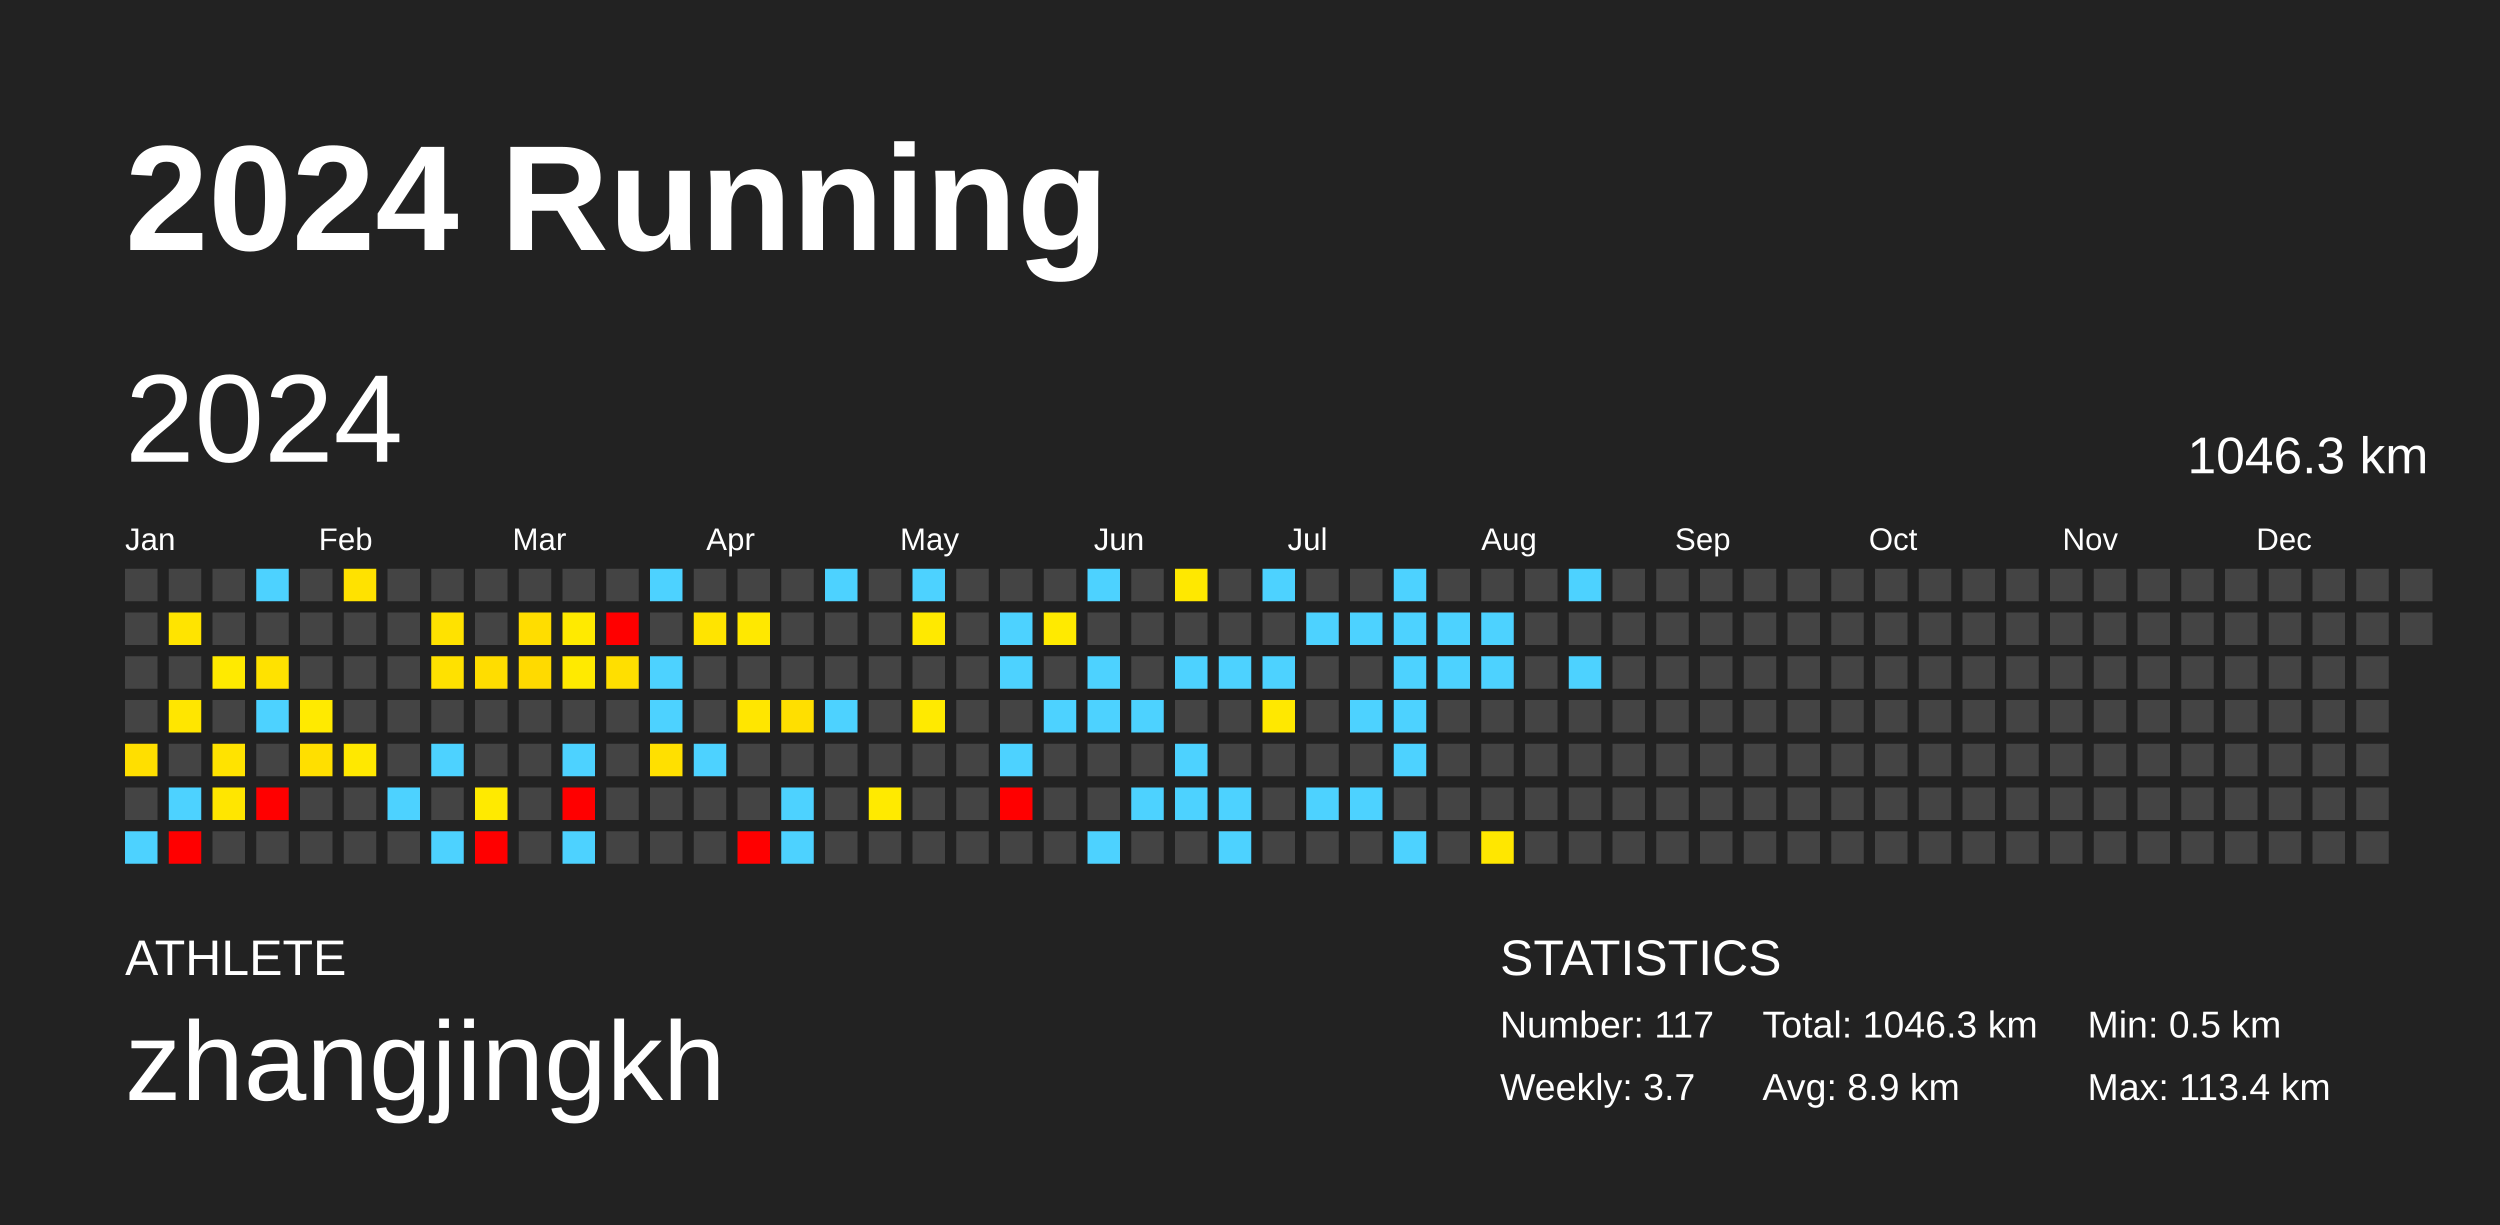
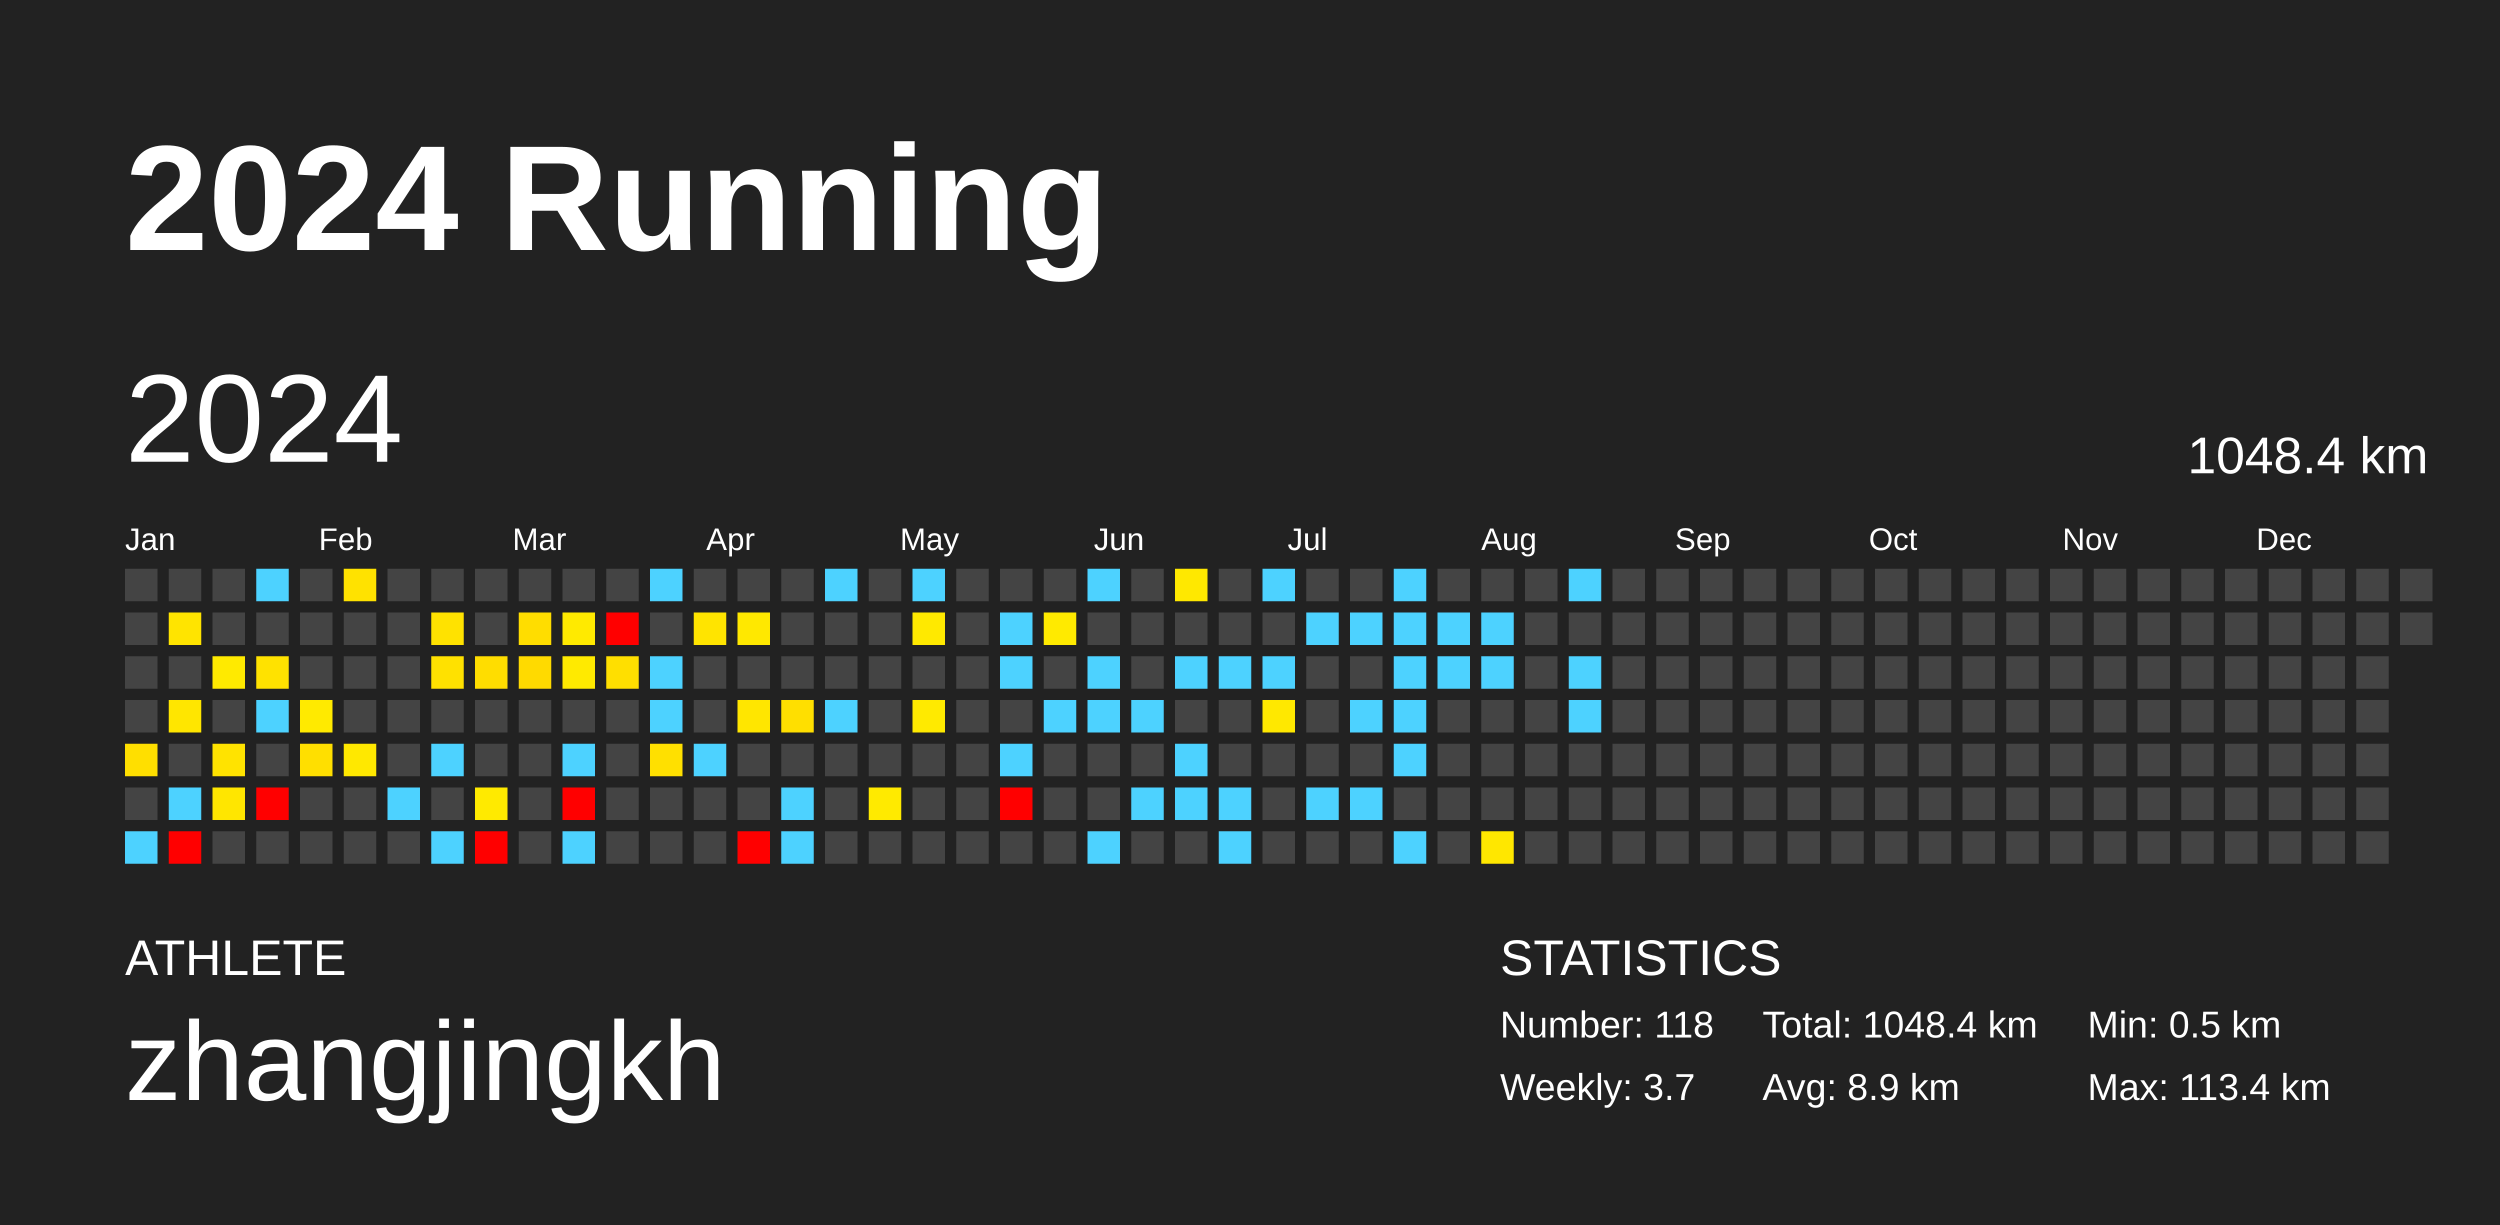
<svg xmlns="http://www.w3.org/2000/svg" baseProfile="full" height="98mm" version="1.1" viewBox="0,0,200,98" width="200mm">
  <defs />
  <rect fill="#222222" height="98" width="200" x="0" y="0" />
  <text fill="#FFFFFF" style="font-size:12px; font-family:Arial; font-weight:bold;" x="10" y="20">2024 Running</text>
  <text fill="#FFFFFF" style="font-size:4px; font-family:Arial" x="10" y="78">ATHLETE</text>
  <text fill="#FFFFFF" style="font-size:9px; font-family:Arial" x="10" y="88">zhangjingkh</text>
  <text fill="#FFFFFF" style="font-size:4px; font-family:Arial" x="120" y="78">STATISTICS</text>
-   <text fill="#FFFFFF" style="font-size:3px; font-family:Arial" x="120" y="83">Number: 117</text>
+   <text fill="#FFFFFF" style="font-size:3px; font-family:Arial" x="120" y="83">Number: 118</text>
  <text fill="#FFFFFF" style="font-size:3px; font-family:Arial" x="120" y="88">Weekly: 3.7</text>
-   <text fill="#FFFFFF" style="font-size:3px; font-family:Arial" x="141" y="83">Total: 1046.3 km</text>
+   <text fill="#FFFFFF" style="font-size:3px; font-family:Arial" x="141" y="83">Total: 1048.4 km</text>
  <text fill="#FFFFFF" style="font-size:3px; font-family:Arial" x="141" y="88">Avg: 8.9 km</text>
  <text fill="#FFFFFF" style="font-size:3px; font-family:Arial" x="167" y="83">Min: 0.5 km</text>
  <text fill="#FFFFFF" style="font-size:3px; font-family:Arial" x="167" y="88">Max: 113.4 km</text>
  <text dominant-baseline="hanging" fill="#FFFFFF" style="font-size:10.0px; font-family:Arial;" x="10" y="30">2024</text>
-   <text dominant-baseline="hanging" fill="#FFFFFF" style="font-size:4.125px; font-family:Arial;" x="175" y="35">1046.3 km</text>
+   <text dominant-baseline="hanging" fill="#FFFFFF" style="font-size:4.125px; font-family:Arial;" x="175" y="35">1048.4 km</text>
  <text fill="#FFFFFF" style="font-size:2.5px; font-family:Arial" x="10.0" y="44">Jan</text>
  <text fill="#FFFFFF" style="font-size:2.5px; font-family:Arial" x="25.5" y="44">Feb</text>
  <text fill="#FFFFFF" style="font-size:2.5px; font-family:Arial" x="41.0" y="44">Mar</text>
  <text fill="#FFFFFF" style="font-size:2.5px; font-family:Arial" x="56.5" y="44">Apr</text>
  <text fill="#FFFFFF" style="font-size:2.5px; font-family:Arial" x="72.0" y="44">May</text>
  <text fill="#FFFFFF" style="font-size:2.5px; font-family:Arial" x="87.5" y="44">Jun</text>
  <text fill="#FFFFFF" style="font-size:2.5px; font-family:Arial" x="103.0" y="44">Jul</text>
  <text fill="#FFFFFF" style="font-size:2.5px; font-family:Arial" x="118.5" y="44">Aug</text>
  <text fill="#FFFFFF" style="font-size:2.5px; font-family:Arial" x="134.0" y="44">Sep</text>
  <text fill="#FFFFFF" style="font-size:2.5px; font-family:Arial" x="149.5" y="44">Oct</text>
  <text fill="#FFFFFF" style="font-size:2.5px; font-family:Arial" x="165.0" y="44">Nov</text>
  <text fill="#FFFFFF" style="font-size:2.5px; font-family:Arial" x="180.5" y="44">Dec</text>
  <rect fill="#444444" height="2.6" width="2.6" x="10.0" y="45.5" />
  <rect fill="#444444" height="2.6" width="2.6" x="10.0" y="49.0" />
  <rect fill="#444444" height="2.6" width="2.6" x="10.0" y="52.5" />
  <rect fill="#444444" height="2.6" width="2.6" x="10.0" y="56.0" />
  <rect fill="#ffdf00" height="2.6" width="2.6" x="10.0" y="59.5" />
  <rect fill="#444444" height="2.6" width="2.6" x="10.0" y="63.0" />
  <rect fill="#4dd2ff" height="2.6" width="2.6" x="10.0" y="66.5" />
  <rect fill="#444444" height="2.6" width="2.6" x="13.5" y="45.5" />
  <rect fill="#ffe400" height="2.6" width="2.6" x="13.5" y="49.0" />
  <rect fill="#444444" height="2.6" width="2.6" x="13.5" y="52.5" />
  <rect fill="#ffe600" height="2.6" width="2.6" x="13.5" y="56.0" />
  <rect fill="#444444" height="2.6" width="2.6" x="13.5" y="59.5" />
  <rect fill="#4dd2ff" height="2.6" width="2.6" x="13.5" y="63.0" />
  <rect fill="red" height="2.6" width="2.6" x="13.5" y="66.5" />
  <rect fill="#444444" height="2.6" width="2.6" x="17.0" y="45.5" />
  <rect fill="#444444" height="2.6" width="2.6" x="17.0" y="49.0" />
  <rect fill="#ffea00" height="2.6" width="2.6" x="17.0" y="52.5" />
  <rect fill="#444444" height="2.6" width="2.6" x="17.0" y="56.0" />
  <rect fill="#ffe300" height="2.6" width="2.6" x="17.0" y="59.5" />
  <rect fill="#ffe600" height="2.6" width="2.6" x="17.0" y="63.0" />
  <rect fill="#444444" height="2.6" width="2.6" x="17.0" y="66.5" />
  <rect fill="#4dd2ff" height="2.6" width="2.6" x="20.5" y="45.5" />
  <rect fill="#444444" height="2.6" width="2.6" x="20.5" y="49.0" />
  <rect fill="#ffe200" height="2.6" width="2.6" x="20.5" y="52.5" />
  <rect fill="#4dd2ff" height="2.6" width="2.6" x="20.5" y="56.0" />
  <rect fill="#444444" height="2.6" width="2.6" x="20.5" y="59.5" />
  <rect fill="red" height="2.6" width="2.6" x="20.5" y="63.0" />
  <rect fill="#444444" height="2.6" width="2.6" x="20.5" y="66.5" />
  <rect fill="#444444" height="2.6" width="2.6" x="24.0" y="45.5" />
  <rect fill="#444444" height="2.6" width="2.6" x="24.0" y="49.0" />
  <rect fill="#444444" height="2.6" width="2.6" x="24.0" y="52.5" />
  <rect fill="#ffea00" height="2.6" width="2.6" x="24.0" y="56.0" />
  <rect fill="#ffdf00" height="2.6" width="2.6" x="24.0" y="59.5" />
  <rect fill="#444444" height="2.6" width="2.6" x="24.0" y="63.0" />
  <rect fill="#444444" height="2.6" width="2.6" x="24.0" y="66.5" />
  <rect fill="#ffe200" height="2.6" width="2.6" x="27.5" y="45.5" />
  <rect fill="#444444" height="2.6" width="2.6" x="27.5" y="49.0" />
  <rect fill="#444444" height="2.6" width="2.6" x="27.5" y="52.5" />
  <rect fill="#444444" height="2.6" width="2.6" x="27.5" y="56.0" />
  <rect fill="#ffe800" height="2.6" width="2.6" x="27.5" y="59.5" />
  <rect fill="#444444" height="2.6" width="2.6" x="27.5" y="63.0" />
  <rect fill="#444444" height="2.6" width="2.6" x="27.5" y="66.5" />
  <rect fill="#444444" height="2.6" width="2.6" x="31.0" y="45.5" />
  <rect fill="#444444" height="2.6" width="2.6" x="31.0" y="49.0" />
  <rect fill="#444444" height="2.6" width="2.6" x="31.0" y="52.5" />
  <rect fill="#444444" height="2.6" width="2.6" x="31.0" y="56.0" />
  <rect fill="#444444" height="2.6" width="2.6" x="31.0" y="59.5" />
  <rect fill="#4dd2ff" height="2.6" width="2.6" x="31.0" y="63.0" />
  <rect fill="#444444" height="2.6" width="2.6" x="31.0" y="66.5" />
  <rect fill="#444444" height="2.6" width="2.6" x="34.5" y="45.5" />
  <rect fill="#ffe200" height="2.6" width="2.6" x="34.5" y="49.0" />
  <rect fill="#ffe100" height="2.6" width="2.6" x="34.5" y="52.5" />
  <rect fill="#444444" height="2.6" width="2.6" x="34.5" y="56.0" />
  <rect fill="#4dd2ff" height="2.6" width="2.6" x="34.5" y="59.5" />
  <rect fill="#444444" height="2.6" width="2.6" x="34.5" y="63.0" />
  <rect fill="#4dd2ff" height="2.6" width="2.6" x="34.5" y="66.5" />
  <rect fill="#444444" height="2.6" width="2.6" x="38.0" y="45.5" />
  <rect fill="#444444" height="2.6" width="2.6" x="38.0" y="49.0" />
  <rect fill="#ffdd00" height="2.6" width="2.6" x="38.0" y="52.5" />
  <rect fill="#444444" height="2.6" width="2.6" x="38.0" y="56.0" />
  <rect fill="#444444" height="2.6" width="2.6" x="38.0" y="59.5" />
  <rect fill="#ffea00" height="2.6" width="2.6" x="38.0" y="63.0" />
  <rect fill="red" height="2.6" width="2.6" x="38.0" y="66.5" />
  <rect fill="#444444" height="2.6" width="2.6" x="41.5" y="45.5" />
  <rect fill="#ffdd00" height="2.6" width="2.6" x="41.5" y="49.0" />
  <rect fill="#ffda00" height="2.6" width="2.6" x="41.5" y="52.5" />
  <rect fill="#444444" height="2.6" width="2.6" x="41.5" y="56.0" />
  <rect fill="#444444" height="2.6" width="2.6" x="41.5" y="59.5" />
  <rect fill="#444444" height="2.6" width="2.6" x="41.5" y="63.0" />
  <rect fill="#444444" height="2.6" width="2.6" x="41.5" y="66.5" />
  <rect fill="#444444" height="2.6" width="2.6" x="45.0" y="45.5" />
  <rect fill="#ffea00" height="2.6" width="2.6" x="45.0" y="49.0" />
  <rect fill="#ffea00" height="2.6" width="2.6" x="45.0" y="52.5" />
  <rect fill="#444444" height="2.6" width="2.6" x="45.0" y="56.0" />
  <rect fill="#4dd2ff" height="2.6" width="2.6" x="45.0" y="59.5" />
  <rect fill="red" height="2.6" width="2.6" x="45.0" y="63.0" />
  <rect fill="#4dd2ff" height="2.6" width="2.6" x="45.0" y="66.5" />
  <rect fill="#444444" height="2.6" width="2.6" x="48.5" y="45.5" />
  <rect fill="red" height="2.6" width="2.6" x="48.5" y="49.0" />
  <rect fill="#ffdf00" height="2.6" width="2.6" x="48.5" y="52.5" />
  <rect fill="#444444" height="2.6" width="2.6" x="48.5" y="56.0" />
  <rect fill="#444444" height="2.6" width="2.6" x="48.5" y="59.5" />
  <rect fill="#444444" height="2.6" width="2.6" x="48.5" y="63.0" />
  <rect fill="#444444" height="2.6" width="2.6" x="48.5" y="66.5" />
  <rect fill="#4dd2ff" height="2.6" width="2.6" x="52.0" y="45.5" />
  <rect fill="#444444" height="2.6" width="2.6" x="52.0" y="49.0" />
  <rect fill="#4dd2ff" height="2.6" width="2.6" x="52.0" y="52.5" />
  <rect fill="#4dd2ff" height="2.6" width="2.6" x="52.0" y="56.0" />
  <rect fill="#ffe000" height="2.6" width="2.6" x="52.0" y="59.5" />
  <rect fill="#444444" height="2.6" width="2.6" x="52.0" y="63.0" />
  <rect fill="#444444" height="2.6" width="2.6" x="52.0" y="66.5" />
  <rect fill="#444444" height="2.6" width="2.6" x="55.5" y="45.5" />
  <rect fill="#ffe400" height="2.6" width="2.6" x="55.5" y="49.0" />
  <rect fill="#444444" height="2.6" width="2.6" x="55.5" y="52.5" />
  <rect fill="#444444" height="2.6" width="2.6" x="55.5" y="56.0" />
  <rect fill="#4dd2ff" height="2.6" width="2.6" x="55.5" y="59.5" />
  <rect fill="#444444" height="2.6" width="2.6" x="55.5" y="63.0" />
  <rect fill="#444444" height="2.6" width="2.6" x="55.5" y="66.5" />
  <rect fill="#444444" height="2.6" width="2.6" x="59.0" y="45.5" />
  <rect fill="#ffe800" height="2.6" width="2.6" x="59.0" y="49.0" />
  <rect fill="#444444" height="2.6" width="2.6" x="59.0" y="52.5" />
  <rect fill="#ffe600" height="2.6" width="2.6" x="59.0" y="56.0" />
  <rect fill="#444444" height="2.6" width="2.6" x="59.0" y="59.5" />
  <rect fill="#444444" height="2.6" width="2.6" x="59.0" y="63.0" />
  <rect fill="red" height="2.6" width="2.6" x="59.0" y="66.5" />
  <rect fill="#444444" height="2.6" width="2.6" x="62.5" y="45.5" />
  <rect fill="#444444" height="2.6" width="2.6" x="62.5" y="49.0" />
  <rect fill="#444444" height="2.6" width="2.6" x="62.5" y="52.5" />
  <rect fill="#ffdf00" height="2.6" width="2.6" x="62.5" y="56.0" />
  <rect fill="#444444" height="2.6" width="2.6" x="62.5" y="59.5" />
  <rect fill="#4dd2ff" height="2.6" width="2.6" x="62.5" y="63.0" />
  <rect fill="#4dd2ff" height="2.6" width="2.6" x="62.5" y="66.5" />
  <rect fill="#4dd2ff" height="2.6" width="2.6" x="66.0" y="45.5" />
  <rect fill="#444444" height="2.6" width="2.6" x="66.0" y="49.0" />
  <rect fill="#444444" height="2.6" width="2.6" x="66.0" y="52.5" />
  <rect fill="#4dd2ff" height="2.6" width="2.6" x="66.0" y="56.0" />
  <rect fill="#444444" height="2.6" width="2.6" x="66.0" y="59.5" />
  <rect fill="#444444" height="2.6" width="2.6" x="66.0" y="63.0" />
  <rect fill="#444444" height="2.6" width="2.6" x="66.0" y="66.5" />
  <rect fill="#444444" height="2.6" width="2.6" x="69.5" y="45.5" />
  <rect fill="#444444" height="2.6" width="2.6" x="69.5" y="49.0" />
  <rect fill="#444444" height="2.6" width="2.6" x="69.5" y="52.5" />
  <rect fill="#444444" height="2.6" width="2.6" x="69.5" y="56.0" />
  <rect fill="#444444" height="2.6" width="2.6" x="69.5" y="59.5" />
  <rect fill="#ffea00" height="2.6" width="2.6" x="69.5" y="63.0" />
  <rect fill="#444444" height="2.6" width="2.6" x="69.5" y="66.5" />
  <rect fill="#4dd2ff" height="2.6" width="2.6" x="73.0" y="45.5" />
  <rect fill="#ffe900" height="2.6" width="2.6" x="73.0" y="49.0" />
  <rect fill="#444444" height="2.6" width="2.6" x="73.0" y="52.5" />
  <rect fill="#ffea00" height="2.6" width="2.6" x="73.0" y="56.0" />
  <rect fill="#444444" height="2.6" width="2.6" x="73.0" y="59.5" />
  <rect fill="#444444" height="2.6" width="2.6" x="73.0" y="63.0" />
  <rect fill="#444444" height="2.6" width="2.6" x="73.0" y="66.5" />
  <rect fill="#444444" height="2.6" width="2.6" x="76.5" y="45.5" />
  <rect fill="#444444" height="2.6" width="2.6" x="76.5" y="49.0" />
  <rect fill="#444444" height="2.6" width="2.6" x="76.5" y="52.5" />
  <rect fill="#444444" height="2.6" width="2.6" x="76.5" y="56.0" />
  <rect fill="#444444" height="2.6" width="2.6" x="76.5" y="59.5" />
  <rect fill="#444444" height="2.6" width="2.6" x="76.5" y="63.0" />
  <rect fill="#444444" height="2.6" width="2.6" x="76.5" y="66.5" />
  <rect fill="#444444" height="2.6" width="2.6" x="80.0" y="45.5" />
  <rect fill="#4dd2ff" height="2.6" width="2.6" x="80.0" y="49.0" />
  <rect fill="#4dd2ff" height="2.6" width="2.6" x="80.0" y="52.5" />
  <rect fill="#444444" height="2.6" width="2.6" x="80.0" y="56.0" />
  <rect fill="#4dd2ff" height="2.6" width="2.6" x="80.0" y="59.5" />
  <rect fill="red" height="2.6" width="2.6" x="80.0" y="63.0" />
  <rect fill="#444444" height="2.6" width="2.6" x="80.0" y="66.5" />
  <rect fill="#444444" height="2.6" width="2.6" x="83.5" y="45.5" />
  <rect fill="#ffea00" height="2.6" width="2.6" x="83.5" y="49.0" />
  <rect fill="#444444" height="2.6" width="2.6" x="83.5" y="52.5" />
  <rect fill="#4dd2ff" height="2.6" width="2.6" x="83.5" y="56.0" />
  <rect fill="#444444" height="2.6" width="2.6" x="83.5" y="59.5" />
  <rect fill="#444444" height="2.6" width="2.6" x="83.5" y="63.0" />
  <rect fill="#444444" height="2.6" width="2.6" x="83.5" y="66.5" />
  <rect fill="#4dd2ff" height="2.6" width="2.6" x="87.0" y="45.5" />
  <rect fill="#444444" height="2.6" width="2.6" x="87.0" y="49.0" />
  <rect fill="#4dd2ff" height="2.6" width="2.6" x="87.0" y="52.5" />
  <rect fill="#4dd2ff" height="2.6" width="2.6" x="87.0" y="56.0" />
  <rect fill="#444444" height="2.6" width="2.6" x="87.0" y="59.5" />
  <rect fill="#444444" height="2.6" width="2.6" x="87.0" y="63.0" />
  <rect fill="#4dd2ff" height="2.6" width="2.6" x="87.0" y="66.5" />
  <rect fill="#444444" height="2.6" width="2.6" x="90.5" y="45.5" />
  <rect fill="#444444" height="2.6" width="2.6" x="90.5" y="49.0" />
  <rect fill="#444444" height="2.6" width="2.6" x="90.5" y="52.5" />
  <rect fill="#4dd2ff" height="2.6" width="2.6" x="90.5" y="56.0" />
  <rect fill="#444444" height="2.6" width="2.6" x="90.5" y="59.5" />
  <rect fill="#4dd2ff" height="2.6" width="2.6" x="90.5" y="63.0" />
  <rect fill="#444444" height="2.6" width="2.6" x="90.5" y="66.5" />
  <rect fill="#ffe800" height="2.6" width="2.6" x="94.0" y="45.5" />
  <rect fill="#444444" height="2.6" width="2.6" x="94.0" y="49.0" />
  <rect fill="#4dd2ff" height="2.6" width="2.6" x="94.0" y="52.5" />
  <rect fill="#444444" height="2.6" width="2.6" x="94.0" y="56.0" />
  <rect fill="#4dd2ff" height="2.6" width="2.6" x="94.0" y="59.5" />
  <rect fill="#4dd2ff" height="2.6" width="2.6" x="94.0" y="63.0" />
  <rect fill="#444444" height="2.6" width="2.6" x="94.0" y="66.5" />
  <rect fill="#444444" height="2.6" width="2.6" x="97.5" y="45.5" />
  <rect fill="#444444" height="2.6" width="2.6" x="97.5" y="49.0" />
  <rect fill="#4dd2ff" height="2.6" width="2.6" x="97.5" y="52.5" />
  <rect fill="#444444" height="2.6" width="2.6" x="97.5" y="56.0" />
  <rect fill="#444444" height="2.6" width="2.6" x="97.5" y="59.5" />
  <rect fill="#4dd2ff" height="2.6" width="2.6" x="97.5" y="63.0" />
  <rect fill="#4dd2ff" height="2.6" width="2.6" x="97.5" y="66.5" />
  <rect fill="#4dd2ff" height="2.6" width="2.6" x="101.0" y="45.5" />
  <rect fill="#444444" height="2.6" width="2.6" x="101.0" y="49.0" />
  <rect fill="#4dd2ff" height="2.6" width="2.6" x="101.0" y="52.5" />
  <rect fill="#ffe800" height="2.6" width="2.6" x="101.0" y="56.0" />
  <rect fill="#444444" height="2.6" width="2.6" x="101.0" y="59.5" />
  <rect fill="#444444" height="2.6" width="2.6" x="101.0" y="63.0" />
  <rect fill="#444444" height="2.6" width="2.6" x="101.0" y="66.5" />
  <rect fill="#444444" height="2.6" width="2.6" x="104.5" y="45.5" />
  <rect fill="#4dd2ff" height="2.6" width="2.6" x="104.5" y="49.0" />
  <rect fill="#444444" height="2.6" width="2.6" x="104.5" y="52.5" />
  <rect fill="#444444" height="2.6" width="2.6" x="104.5" y="56.0" />
  <rect fill="#444444" height="2.6" width="2.6" x="104.5" y="59.5" />
  <rect fill="#4dd2ff" height="2.6" width="2.6" x="104.5" y="63.0" />
  <rect fill="#444444" height="2.6" width="2.6" x="104.5" y="66.5" />
  <rect fill="#444444" height="2.6" width="2.6" x="108.0" y="45.5" />
  <rect fill="#4dd2ff" height="2.6" width="2.6" x="108.0" y="49.0" />
  <rect fill="#444444" height="2.6" width="2.6" x="108.0" y="52.5" />
  <rect fill="#4dd2ff" height="2.6" width="2.6" x="108.0" y="56.0" />
  <rect fill="#444444" height="2.6" width="2.6" x="108.0" y="59.5" />
  <rect fill="#4dd2ff" height="2.6" width="2.6" x="108.0" y="63.0" />
  <rect fill="#444444" height="2.6" width="2.6" x="108.0" y="66.5" />
  <rect fill="#4dd2ff" height="2.6" width="2.6" x="111.5" y="45.5" />
  <rect fill="#4dd2ff" height="2.6" width="2.6" x="111.5" y="49.0" />
  <rect fill="#4dd2ff" height="2.6" width="2.6" x="111.5" y="52.5" />
  <rect fill="#4dd2ff" height="2.6" width="2.6" x="111.5" y="56.0" />
  <rect fill="#4dd2ff" height="2.6" width="2.6" x="111.5" y="59.5" />
  <rect fill="#444444" height="2.6" width="2.6" x="111.5" y="63.0" />
  <rect fill="#4dd2ff" height="2.6" width="2.6" x="111.5" y="66.5" />
  <rect fill="#444444" height="2.6" width="2.6" x="115.0" y="45.5" />
  <rect fill="#4dd2ff" height="2.6" width="2.6" x="115.0" y="49.0" />
  <rect fill="#4dd2ff" height="2.6" width="2.6" x="115.0" y="52.5" />
  <rect fill="#444444" height="2.6" width="2.6" x="115.0" y="56.0" />
  <rect fill="#444444" height="2.6" width="2.6" x="115.0" y="59.5" />
  <rect fill="#444444" height="2.6" width="2.6" x="115.0" y="63.0" />
  <rect fill="#444444" height="2.6" width="2.6" x="115.0" y="66.5" />
  <rect fill="#444444" height="2.6" width="2.6" x="118.5" y="45.5" />
  <rect fill="#4dd2ff" height="2.6" width="2.6" x="118.5" y="49.0" />
  <rect fill="#4dd2ff" height="2.6" width="2.6" x="118.5" y="52.5" />
  <rect fill="#444444" height="2.6" width="2.6" x="118.5" y="56.0" />
  <rect fill="#444444" height="2.6" width="2.6" x="118.5" y="59.5" />
  <rect fill="#444444" height="2.6" width="2.6" x="118.5" y="63.0" />
  <rect fill="#ffe700" height="2.6" width="2.6" x="118.5" y="66.5" />
  <rect fill="#444444" height="2.6" width="2.6" x="122.0" y="45.5" />
  <rect fill="#444444" height="2.6" width="2.6" x="122.0" y="49.0" />
  <rect fill="#444444" height="2.6" width="2.6" x="122.0" y="52.5" />
  <rect fill="#444444" height="2.6" width="2.6" x="122.0" y="56.0" />
  <rect fill="#444444" height="2.6" width="2.6" x="122.0" y="59.5" />
  <rect fill="#444444" height="2.6" width="2.6" x="122.0" y="63.0" />
  <rect fill="#444444" height="2.6" width="2.6" x="122.0" y="66.5" />
  <rect fill="#4dd2ff" height="2.6" width="2.6" x="125.5" y="45.5" />
  <rect fill="#444444" height="2.6" width="2.6" x="125.5" y="49.0" />
  <rect fill="#4dd2ff" height="2.6" width="2.6" x="125.5" y="52.5" />
-   <rect fill="#444444" height="2.6" width="2.6" x="125.5" y="56.0" />
+   <rect fill="#4dd2ff" height="2.6" width="2.6" x="125.5" y="56.0" />
  <rect fill="#444444" height="2.6" width="2.6" x="125.5" y="59.5" />
  <rect fill="#444444" height="2.6" width="2.6" x="125.5" y="63.0" />
  <rect fill="#444444" height="2.6" width="2.6" x="125.5" y="66.5" />
  <rect fill="#444444" height="2.6" width="2.6" x="129.0" y="45.5" />
  <rect fill="#444444" height="2.6" width="2.6" x="129.0" y="49.0" />
  <rect fill="#444444" height="2.6" width="2.6" x="129.0" y="52.5" />
  <rect fill="#444444" height="2.6" width="2.6" x="129.0" y="56.0" />
  <rect fill="#444444" height="2.6" width="2.6" x="129.0" y="59.5" />
  <rect fill="#444444" height="2.6" width="2.6" x="129.0" y="63.0" />
  <rect fill="#444444" height="2.6" width="2.6" x="129.0" y="66.5" />
  <rect fill="#444444" height="2.6" width="2.6" x="132.5" y="45.5" />
  <rect fill="#444444" height="2.6" width="2.6" x="132.5" y="49.0" />
  <rect fill="#444444" height="2.6" width="2.6" x="132.5" y="52.5" />
  <rect fill="#444444" height="2.6" width="2.6" x="132.5" y="56.0" />
  <rect fill="#444444" height="2.6" width="2.6" x="132.5" y="59.5" />
  <rect fill="#444444" height="2.6" width="2.6" x="132.5" y="63.0" />
  <rect fill="#444444" height="2.6" width="2.6" x="132.5" y="66.5" />
  <rect fill="#444444" height="2.6" width="2.6" x="136.0" y="45.5" />
  <rect fill="#444444" height="2.6" width="2.6" x="136.0" y="49.0" />
  <rect fill="#444444" height="2.6" width="2.6" x="136.0" y="52.5" />
  <rect fill="#444444" height="2.6" width="2.6" x="136.0" y="56.0" />
  <rect fill="#444444" height="2.6" width="2.6" x="136.0" y="59.5" />
  <rect fill="#444444" height="2.6" width="2.6" x="136.0" y="63.0" />
  <rect fill="#444444" height="2.6" width="2.6" x="136.0" y="66.5" />
  <rect fill="#444444" height="2.6" width="2.6" x="139.5" y="45.5" />
  <rect fill="#444444" height="2.6" width="2.6" x="139.5" y="49.0" />
  <rect fill="#444444" height="2.6" width="2.6" x="139.5" y="52.5" />
  <rect fill="#444444" height="2.6" width="2.6" x="139.5" y="56.0" />
  <rect fill="#444444" height="2.6" width="2.6" x="139.5" y="59.5" />
  <rect fill="#444444" height="2.6" width="2.6" x="139.5" y="63.0" />
  <rect fill="#444444" height="2.6" width="2.6" x="139.5" y="66.5" />
  <rect fill="#444444" height="2.6" width="2.6" x="143.0" y="45.5" />
  <rect fill="#444444" height="2.6" width="2.6" x="143.0" y="49.0" />
  <rect fill="#444444" height="2.6" width="2.6" x="143.0" y="52.5" />
  <rect fill="#444444" height="2.6" width="2.6" x="143.0" y="56.0" />
  <rect fill="#444444" height="2.6" width="2.6" x="143.0" y="59.5" />
  <rect fill="#444444" height="2.6" width="2.6" x="143.0" y="63.0" />
  <rect fill="#444444" height="2.6" width="2.6" x="143.0" y="66.5" />
  <rect fill="#444444" height="2.6" width="2.6" x="146.5" y="45.5" />
  <rect fill="#444444" height="2.6" width="2.6" x="146.5" y="49.0" />
  <rect fill="#444444" height="2.6" width="2.6" x="146.5" y="52.5" />
  <rect fill="#444444" height="2.6" width="2.6" x="146.5" y="56.0" />
  <rect fill="#444444" height="2.6" width="2.6" x="146.5" y="59.5" />
  <rect fill="#444444" height="2.6" width="2.6" x="146.5" y="63.0" />
  <rect fill="#444444" height="2.6" width="2.6" x="146.5" y="66.5" />
  <rect fill="#444444" height="2.6" width="2.6" x="150.0" y="45.5" />
  <rect fill="#444444" height="2.6" width="2.6" x="150.0" y="49.0" />
  <rect fill="#444444" height="2.6" width="2.6" x="150.0" y="52.5" />
  <rect fill="#444444" height="2.6" width="2.6" x="150.0" y="56.0" />
  <rect fill="#444444" height="2.6" width="2.6" x="150.0" y="59.5" />
  <rect fill="#444444" height="2.6" width="2.6" x="150.0" y="63.0" />
  <rect fill="#444444" height="2.6" width="2.6" x="150.0" y="66.5" />
  <rect fill="#444444" height="2.6" width="2.6" x="153.5" y="45.5" />
  <rect fill="#444444" height="2.6" width="2.6" x="153.5" y="49.0" />
  <rect fill="#444444" height="2.6" width="2.6" x="153.5" y="52.5" />
  <rect fill="#444444" height="2.6" width="2.6" x="153.5" y="56.0" />
  <rect fill="#444444" height="2.6" width="2.6" x="153.5" y="59.5" />
  <rect fill="#444444" height="2.6" width="2.6" x="153.5" y="63.0" />
  <rect fill="#444444" height="2.6" width="2.6" x="153.5" y="66.5" />
  <rect fill="#444444" height="2.6" width="2.6" x="157.0" y="45.5" />
  <rect fill="#444444" height="2.6" width="2.6" x="157.0" y="49.0" />
  <rect fill="#444444" height="2.6" width="2.6" x="157.0" y="52.5" />
  <rect fill="#444444" height="2.6" width="2.6" x="157.0" y="56.0" />
  <rect fill="#444444" height="2.6" width="2.6" x="157.0" y="59.5" />
  <rect fill="#444444" height="2.6" width="2.6" x="157.0" y="63.0" />
  <rect fill="#444444" height="2.6" width="2.6" x="157.0" y="66.5" />
  <rect fill="#444444" height="2.6" width="2.6" x="160.5" y="45.5" />
  <rect fill="#444444" height="2.6" width="2.6" x="160.5" y="49.0" />
  <rect fill="#444444" height="2.6" width="2.6" x="160.5" y="52.5" />
  <rect fill="#444444" height="2.6" width="2.6" x="160.5" y="56.0" />
  <rect fill="#444444" height="2.6" width="2.6" x="160.5" y="59.5" />
  <rect fill="#444444" height="2.6" width="2.6" x="160.5" y="63.0" />
  <rect fill="#444444" height="2.6" width="2.6" x="160.5" y="66.5" />
  <rect fill="#444444" height="2.6" width="2.6" x="164.0" y="45.5" />
  <rect fill="#444444" height="2.6" width="2.6" x="164.0" y="49.0" />
  <rect fill="#444444" height="2.6" width="2.6" x="164.0" y="52.5" />
  <rect fill="#444444" height="2.6" width="2.6" x="164.0" y="56.0" />
  <rect fill="#444444" height="2.6" width="2.6" x="164.0" y="59.5" />
  <rect fill="#444444" height="2.6" width="2.6" x="164.0" y="63.0" />
  <rect fill="#444444" height="2.6" width="2.6" x="164.0" y="66.5" />
  <rect fill="#444444" height="2.6" width="2.6" x="167.5" y="45.5" />
  <rect fill="#444444" height="2.6" width="2.6" x="167.5" y="49.0" />
  <rect fill="#444444" height="2.6" width="2.6" x="167.5" y="52.5" />
  <rect fill="#444444" height="2.6" width="2.6" x="167.5" y="56.0" />
  <rect fill="#444444" height="2.6" width="2.6" x="167.5" y="59.5" />
  <rect fill="#444444" height="2.6" width="2.6" x="167.5" y="63.0" />
  <rect fill="#444444" height="2.6" width="2.6" x="167.5" y="66.5" />
  <rect fill="#444444" height="2.6" width="2.6" x="171.0" y="45.5" />
  <rect fill="#444444" height="2.6" width="2.6" x="171.0" y="49.0" />
  <rect fill="#444444" height="2.6" width="2.6" x="171.0" y="52.5" />
  <rect fill="#444444" height="2.6" width="2.6" x="171.0" y="56.0" />
  <rect fill="#444444" height="2.6" width="2.6" x="171.0" y="59.5" />
  <rect fill="#444444" height="2.6" width="2.6" x="171.0" y="63.0" />
  <rect fill="#444444" height="2.6" width="2.6" x="171.0" y="66.5" />
  <rect fill="#444444" height="2.6" width="2.6" x="174.5" y="45.5" />
  <rect fill="#444444" height="2.6" width="2.6" x="174.5" y="49.0" />
  <rect fill="#444444" height="2.6" width="2.6" x="174.5" y="52.5" />
  <rect fill="#444444" height="2.6" width="2.6" x="174.5" y="56.0" />
  <rect fill="#444444" height="2.6" width="2.6" x="174.5" y="59.5" />
  <rect fill="#444444" height="2.6" width="2.6" x="174.5" y="63.0" />
  <rect fill="#444444" height="2.6" width="2.6" x="174.5" y="66.5" />
  <rect fill="#444444" height="2.6" width="2.6" x="178.0" y="45.5" />
  <rect fill="#444444" height="2.6" width="2.6" x="178.0" y="49.0" />
  <rect fill="#444444" height="2.6" width="2.6" x="178.0" y="52.5" />
  <rect fill="#444444" height="2.6" width="2.6" x="178.0" y="56.0" />
  <rect fill="#444444" height="2.6" width="2.6" x="178.0" y="59.5" />
  <rect fill="#444444" height="2.6" width="2.6" x="178.0" y="63.0" />
  <rect fill="#444444" height="2.6" width="2.6" x="178.0" y="66.5" />
  <rect fill="#444444" height="2.6" width="2.6" x="181.5" y="45.5" />
  <rect fill="#444444" height="2.6" width="2.6" x="181.5" y="49.0" />
  <rect fill="#444444" height="2.6" width="2.6" x="181.5" y="52.5" />
  <rect fill="#444444" height="2.6" width="2.6" x="181.5" y="56.0" />
  <rect fill="#444444" height="2.6" width="2.6" x="181.5" y="59.5" />
  <rect fill="#444444" height="2.6" width="2.6" x="181.5" y="63.0" />
  <rect fill="#444444" height="2.6" width="2.6" x="181.5" y="66.5" />
  <rect fill="#444444" height="2.6" width="2.6" x="185.0" y="45.5" />
  <rect fill="#444444" height="2.6" width="2.6" x="185.0" y="49.0" />
  <rect fill="#444444" height="2.6" width="2.6" x="185.0" y="52.5" />
  <rect fill="#444444" height="2.6" width="2.6" x="185.0" y="56.0" />
  <rect fill="#444444" height="2.6" width="2.6" x="185.0" y="59.5" />
  <rect fill="#444444" height="2.6" width="2.6" x="185.0" y="63.0" />
  <rect fill="#444444" height="2.6" width="2.6" x="185.0" y="66.5" />
  <rect fill="#444444" height="2.6" width="2.6" x="188.5" y="45.5" />
  <rect fill="#444444" height="2.6" width="2.6" x="188.5" y="49.0" />
  <rect fill="#444444" height="2.6" width="2.6" x="188.5" y="52.5" />
  <rect fill="#444444" height="2.6" width="2.6" x="188.5" y="56.0" />
  <rect fill="#444444" height="2.6" width="2.6" x="188.5" y="59.5" />
  <rect fill="#444444" height="2.6" width="2.6" x="188.5" y="63.0" />
  <rect fill="#444444" height="2.6" width="2.6" x="188.5" y="66.5" />
  <rect fill="#444444" height="2.6" width="2.6" x="192.0" y="45.5" />
  <rect fill="#444444" height="2.6" width="2.6" x="192.0" y="49.0" />
</svg>
